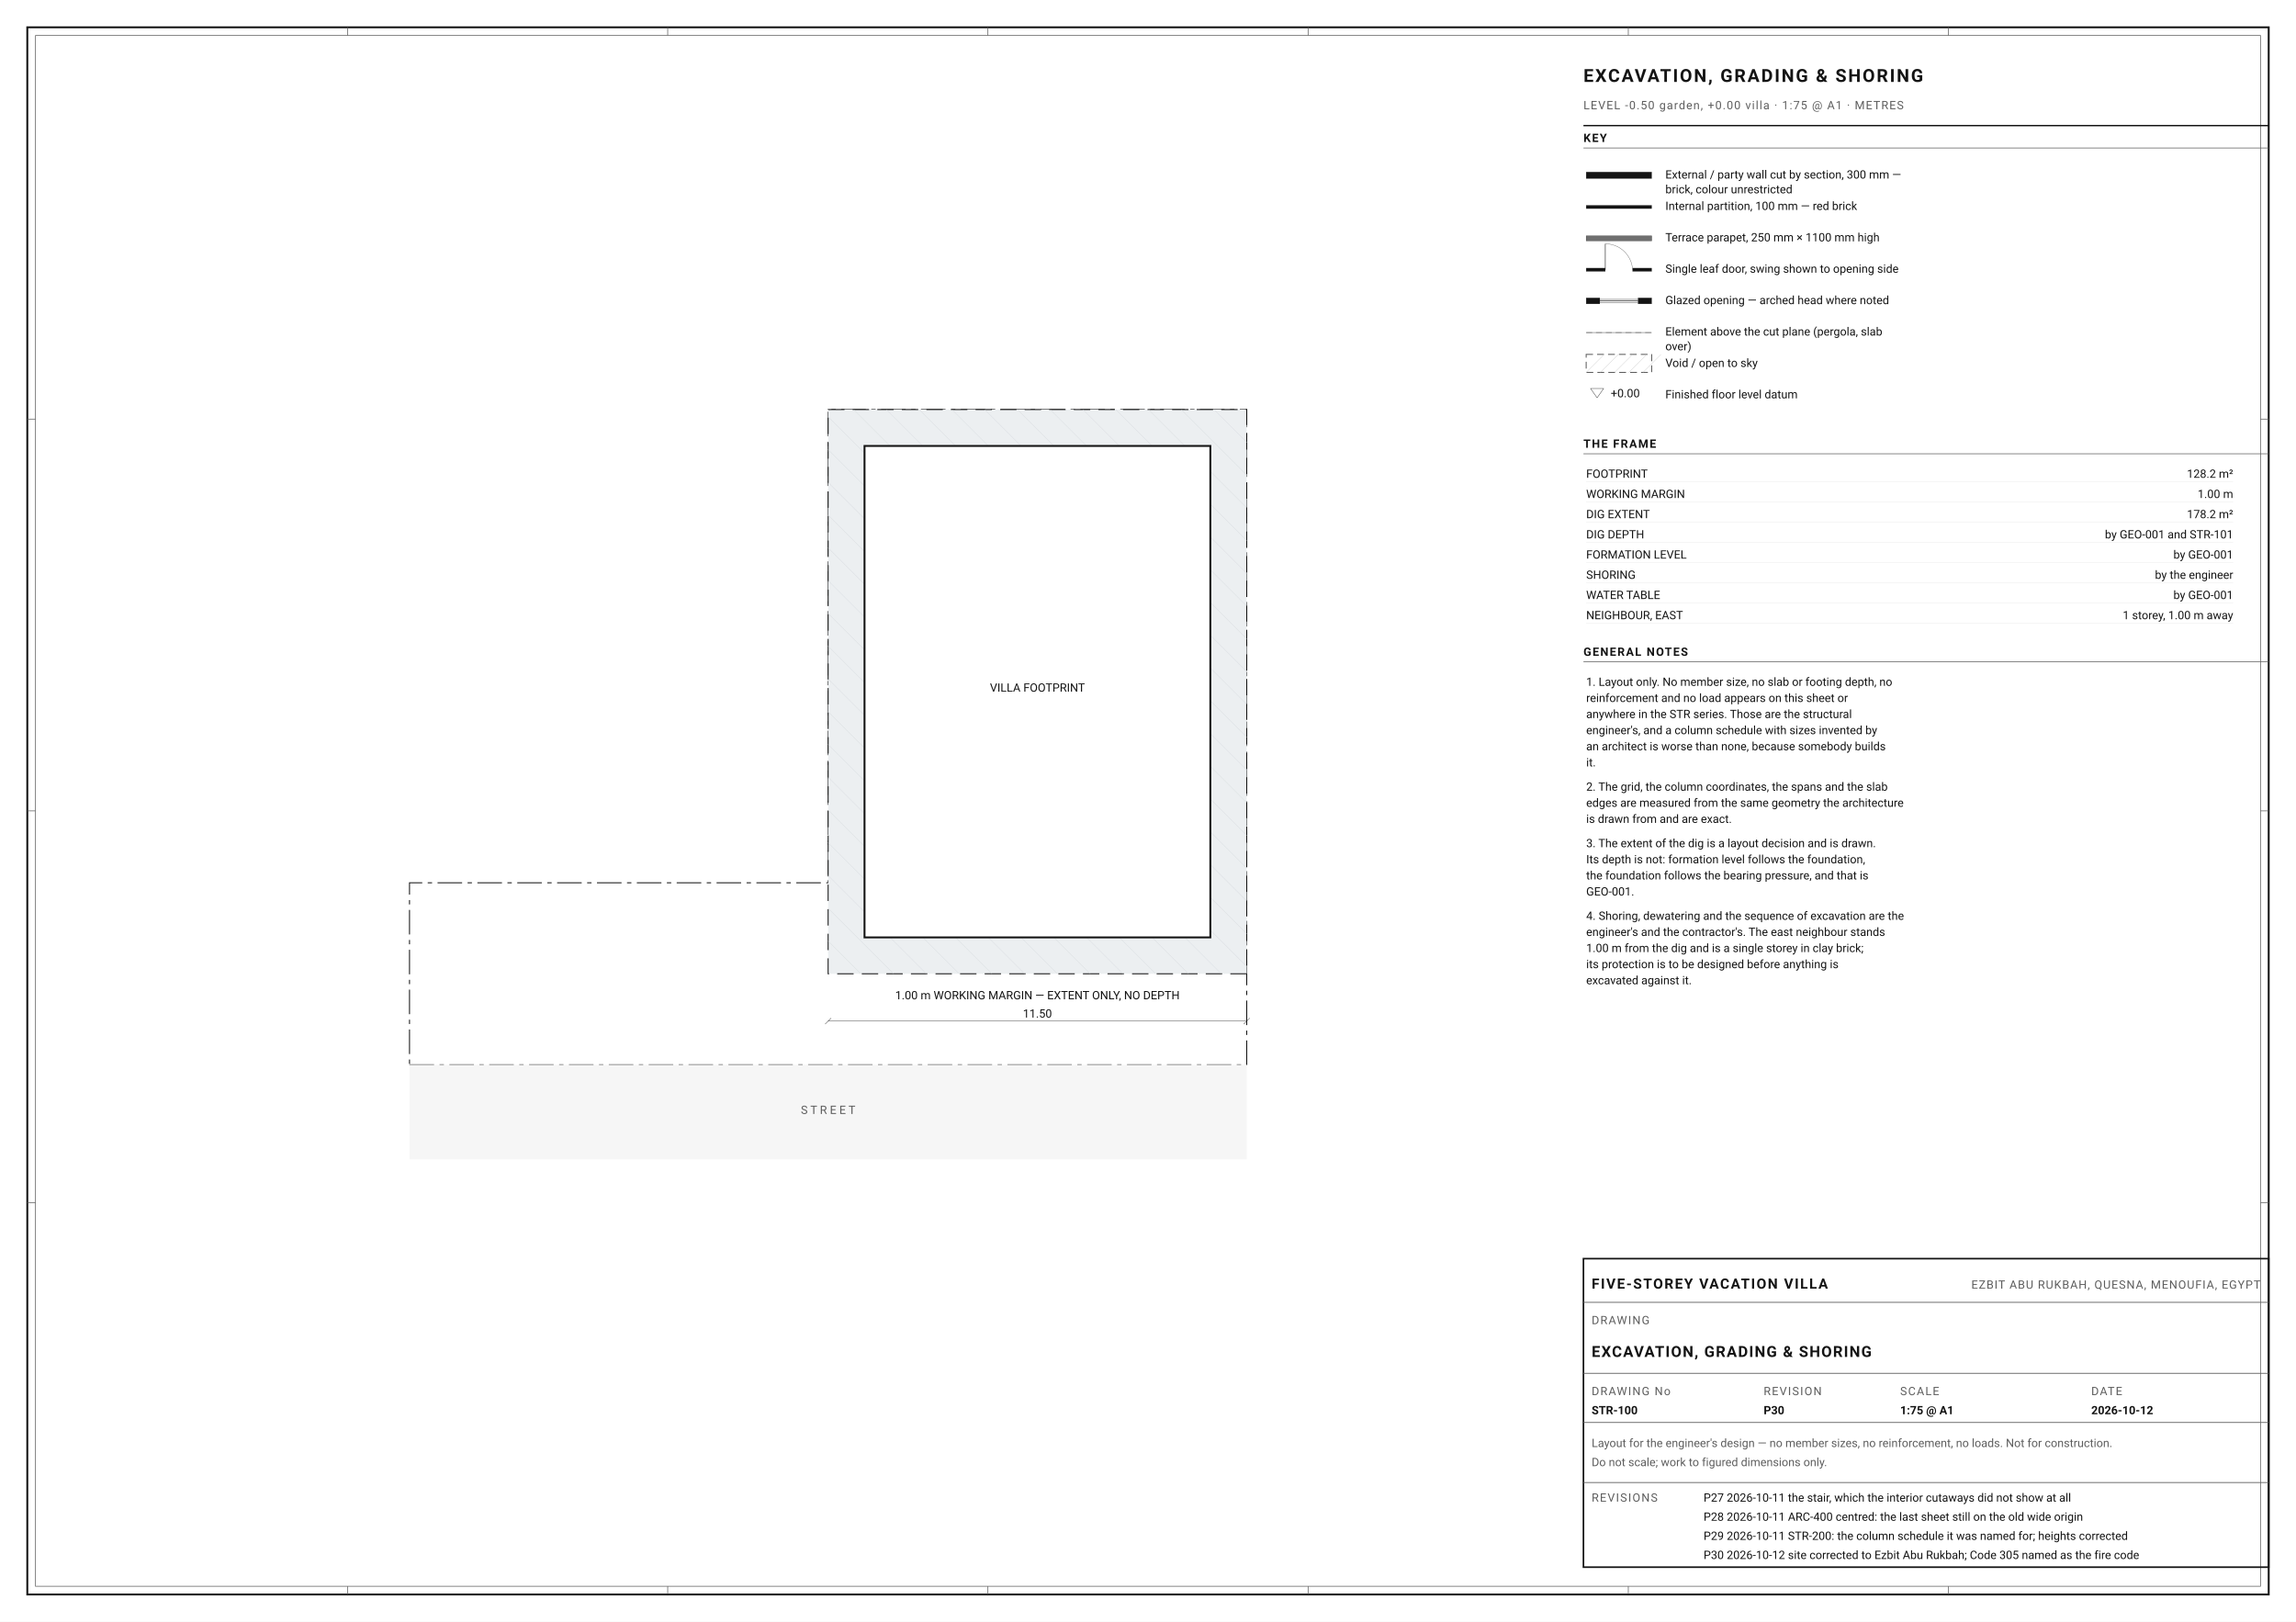
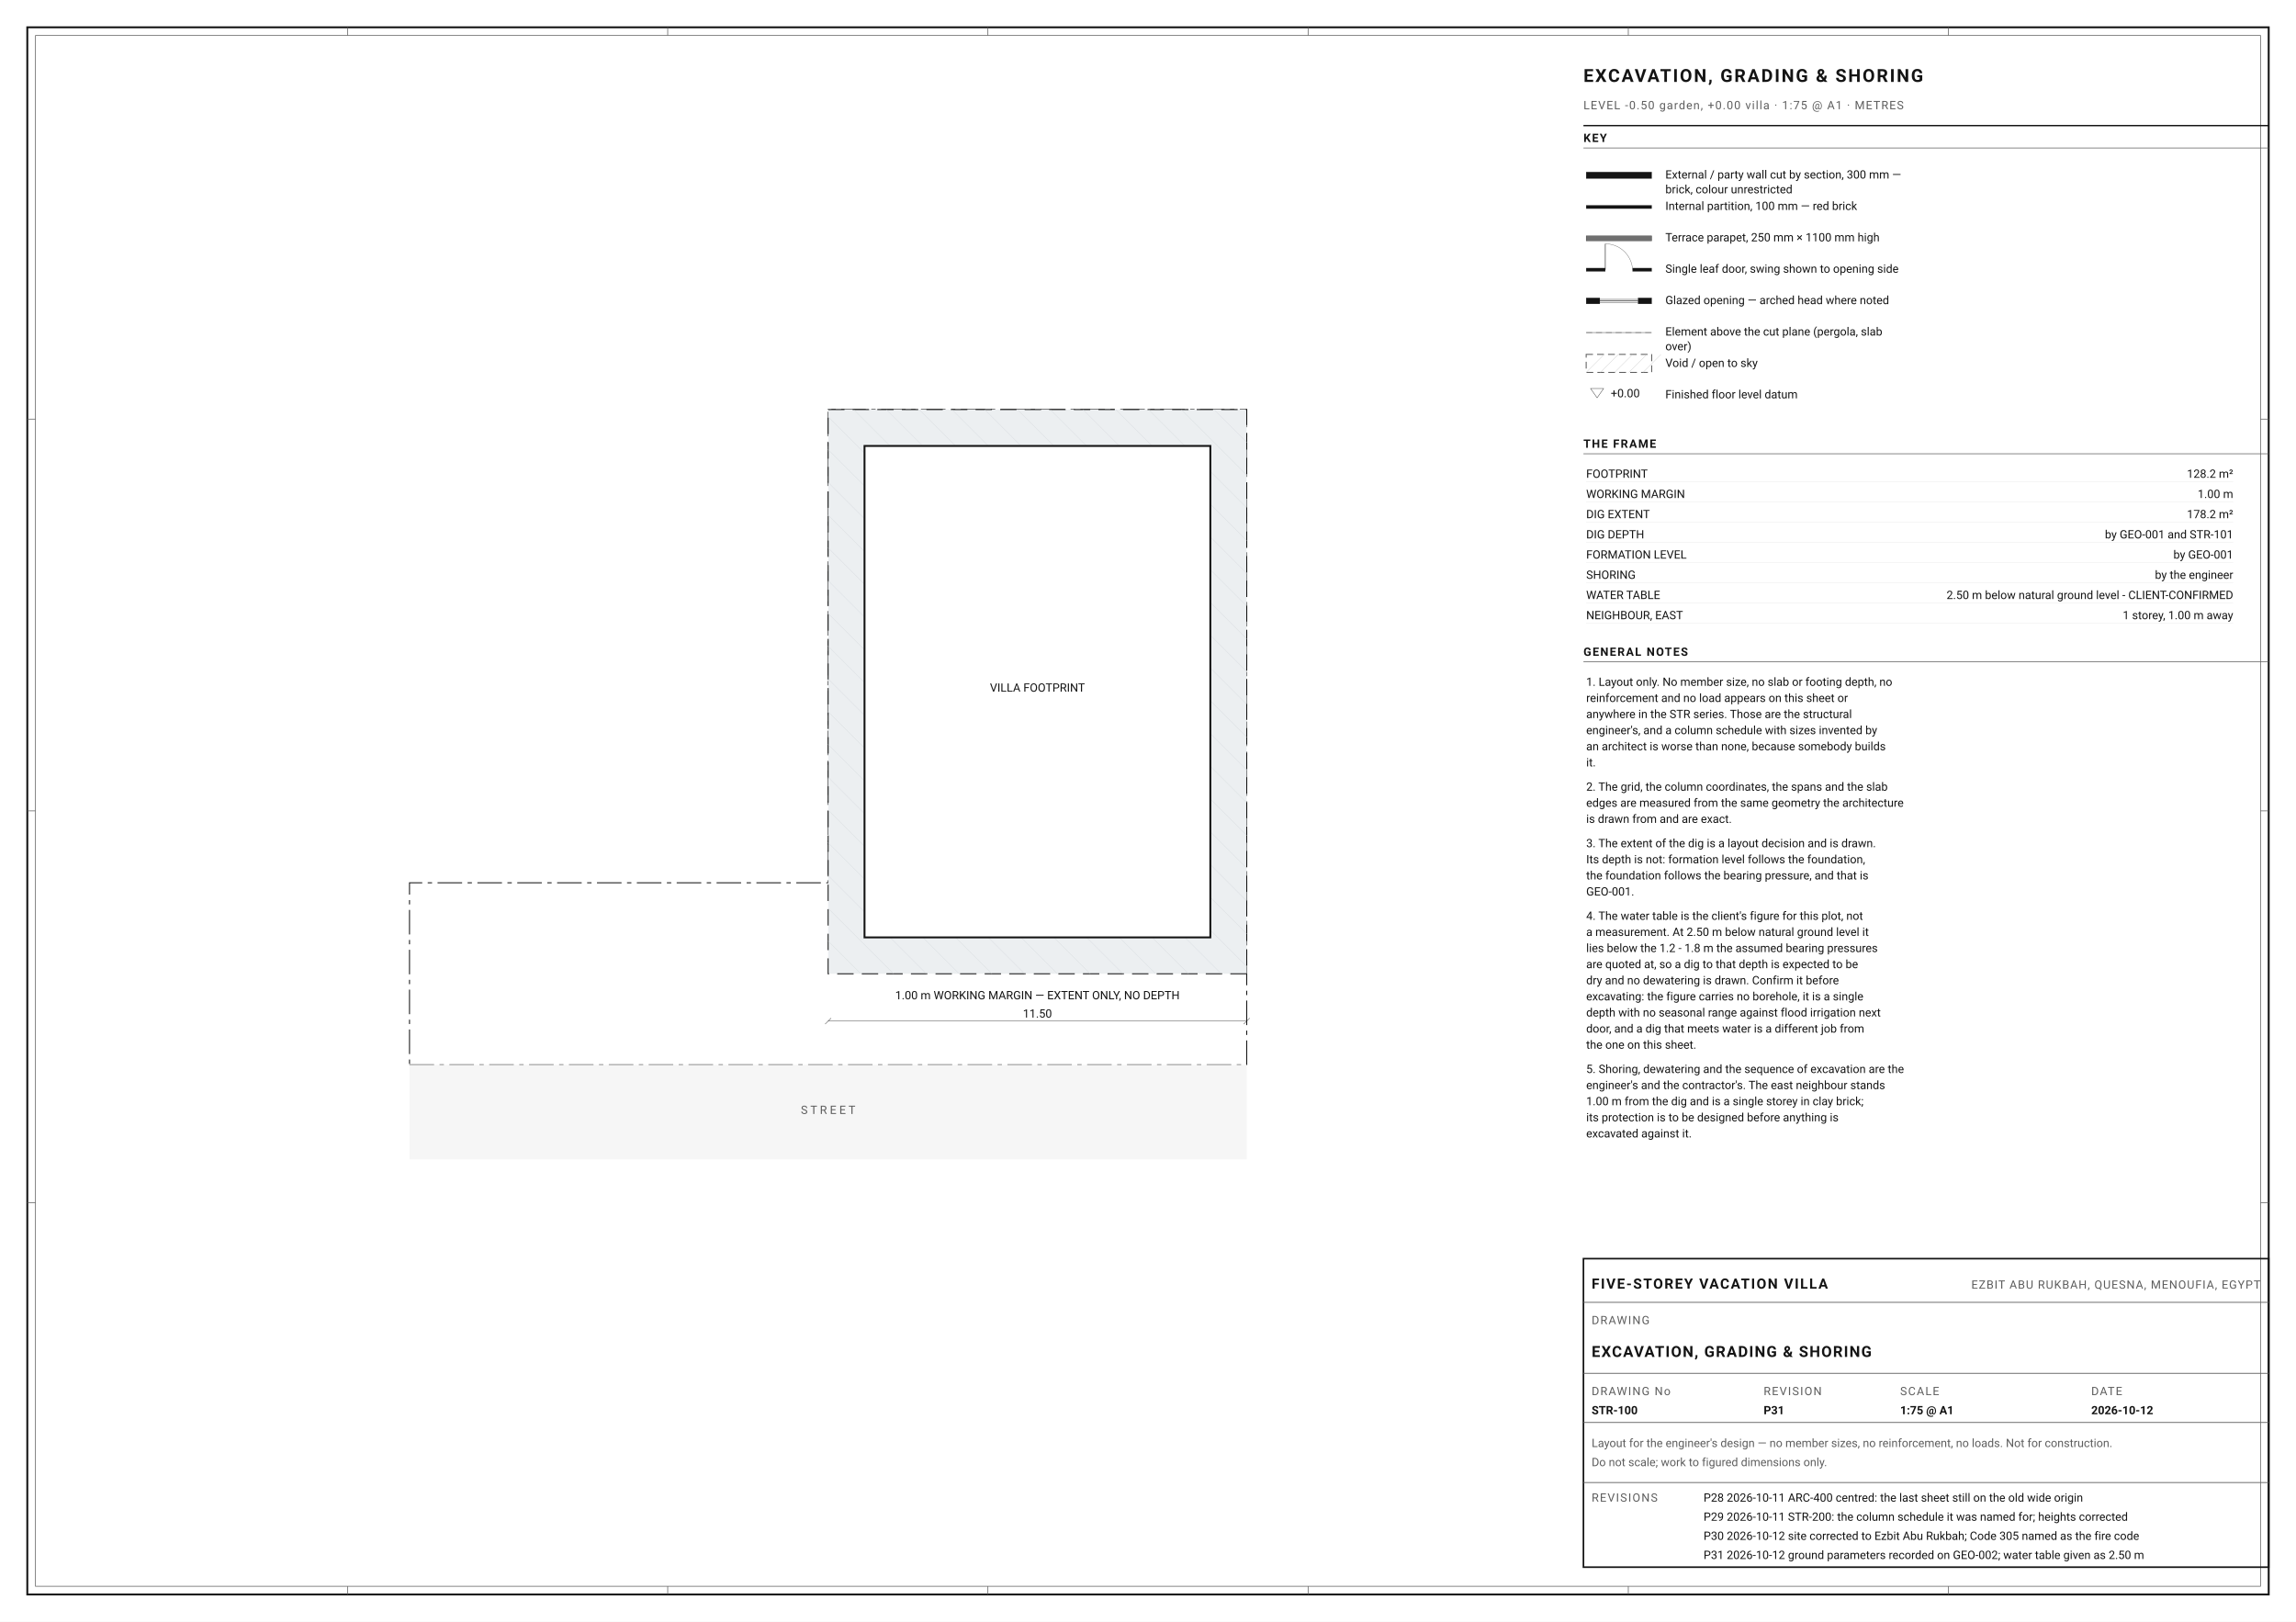
<svg xmlns="http://www.w3.org/2000/svg" width="841.0mm" height="594.0mm" viewBox="0 0 841.0 594.0">
  <rect width="841.0" height="594.0" fill="#ffffff" />
  <rect x="10.000" y="10.000" width="821.000" height="574.000" fill="none" stroke="#141414" stroke-width="0.7" />
  <rect x="13.000" y="13.000" width="815.000" height="568.000" fill="none" stroke="#5d5d5d" stroke-width="0.25" />
  <line x1="127.286" y1="10.000" x2="127.286" y2="13.000" stroke="#5d5d5d" stroke-width="0.25" stroke-linecap="butt" />
  <line x1="127.286" y1="581.000" x2="127.286" y2="584.000" stroke="#5d5d5d" stroke-width="0.25" stroke-linecap="butt" />
  <line x1="244.571" y1="10.000" x2="244.571" y2="13.000" stroke="#5d5d5d" stroke-width="0.25" stroke-linecap="butt" />
  <line x1="244.571" y1="581.000" x2="244.571" y2="584.000" stroke="#5d5d5d" stroke-width="0.25" stroke-linecap="butt" />
  <line x1="361.857" y1="10.000" x2="361.857" y2="13.000" stroke="#5d5d5d" stroke-width="0.25" stroke-linecap="butt" />
  <line x1="361.857" y1="581.000" x2="361.857" y2="584.000" stroke="#5d5d5d" stroke-width="0.25" stroke-linecap="butt" />
  <line x1="479.143" y1="10.000" x2="479.143" y2="13.000" stroke="#5d5d5d" stroke-width="0.25" stroke-linecap="butt" />
  <line x1="479.143" y1="581.000" x2="479.143" y2="584.000" stroke="#5d5d5d" stroke-width="0.25" stroke-linecap="butt" />
  <line x1="596.429" y1="10.000" x2="596.429" y2="13.000" stroke="#5d5d5d" stroke-width="0.25" stroke-linecap="butt" />
  <line x1="596.429" y1="581.000" x2="596.429" y2="584.000" stroke="#5d5d5d" stroke-width="0.25" stroke-linecap="butt" />
  <line x1="713.714" y1="10.000" x2="713.714" y2="13.000" stroke="#5d5d5d" stroke-width="0.25" stroke-linecap="butt" />
  <line x1="713.714" y1="581.000" x2="713.714" y2="584.000" stroke="#5d5d5d" stroke-width="0.25" stroke-linecap="butt" />
  <line x1="10.000" y1="153.500" x2="13.000" y2="153.500" stroke="#5d5d5d" stroke-width="0.25" stroke-linecap="butt" />
  <line x1="828.000" y1="153.500" x2="831.000" y2="153.500" stroke="#5d5d5d" stroke-width="0.25" stroke-linecap="butt" />
  <line x1="10.000" y1="297.000" x2="13.000" y2="297.000" stroke="#5d5d5d" stroke-width="0.25" stroke-linecap="butt" />
  <line x1="828.000" y1="297.000" x2="831.000" y2="297.000" stroke="#5d5d5d" stroke-width="0.25" stroke-linecap="butt" />
  <line x1="10.000" y1="440.500" x2="13.000" y2="440.500" stroke="#5d5d5d" stroke-width="0.25" stroke-linecap="butt" />
  <line x1="828.000" y1="440.500" x2="831.000" y2="440.500" stroke="#5d5d5d" stroke-width="0.25" stroke-linecap="butt" />
  <polygon points="150.000,390.000 456.667,390.000 456.667,150.000 303.333,150.000 303.333,323.333 150.000,323.333" fill="none" stroke="#141414" stroke-width="0.35" stroke-dasharray="9 2 1.6 2" />
  <rect x="150.000" y="390.000" width="306.667" height="34.667" fill="#f6f6f6" stroke="none" stroke-width="0" />
  <text x="303.333" y="408.000" font-family="ui-sans-serif,-apple-system,'Segoe UI',Roboto,'Helvetica Neue',Arial,sans-serif" font-size="4.233" fill="#5d5d5d" text-anchor="middle" font-weight="400" letter-spacing="0.0" style="">S T R E E T</text>
  <rect x="303.333" y="150.000" width="153.333" height="206.667" fill="#eceff1" stroke="#141414" stroke-width="0.35" stroke-dasharray="6 3" />
  <line x1="303.333" y1="356.667" x2="303.333" y2="356.667" stroke="#d6dade" stroke-width="0.13" stroke-linecap="butt" />
  <line x1="315.333" y1="356.667" x2="303.333" y2="344.667" stroke="#d6dade" stroke-width="0.13" stroke-linecap="butt" />
  <line x1="327.333" y1="356.667" x2="303.333" y2="332.667" stroke="#d6dade" stroke-width="0.13" stroke-linecap="butt" />
  <line x1="339.333" y1="356.667" x2="303.333" y2="320.667" stroke="#d6dade" stroke-width="0.13" stroke-linecap="butt" />
  <line x1="351.333" y1="356.667" x2="303.333" y2="308.667" stroke="#d6dade" stroke-width="0.13" stroke-linecap="butt" />
  <line x1="363.333" y1="356.667" x2="303.333" y2="296.667" stroke="#d6dade" stroke-width="0.13" stroke-linecap="butt" />
  <line x1="375.333" y1="356.667" x2="303.333" y2="284.667" stroke="#d6dade" stroke-width="0.13" stroke-linecap="butt" />
  <line x1="387.333" y1="356.667" x2="303.333" y2="272.667" stroke="#d6dade" stroke-width="0.13" stroke-linecap="butt" />
  <line x1="399.333" y1="356.667" x2="303.333" y2="260.667" stroke="#d6dade" stroke-width="0.13" stroke-linecap="butt" />
  <line x1="411.333" y1="356.667" x2="303.333" y2="248.667" stroke="#d6dade" stroke-width="0.13" stroke-linecap="butt" />
  <line x1="423.333" y1="356.667" x2="303.333" y2="236.667" stroke="#d6dade" stroke-width="0.13" stroke-linecap="butt" />
  <line x1="435.333" y1="356.667" x2="303.333" y2="224.667" stroke="#d6dade" stroke-width="0.13" stroke-linecap="butt" />
  <line x1="447.333" y1="356.667" x2="303.333" y2="212.667" stroke="#d6dade" stroke-width="0.13" stroke-linecap="butt" />
  <line x1="456.667" y1="354.000" x2="303.333" y2="200.667" stroke="#d6dade" stroke-width="0.13" stroke-linecap="butt" />
  <line x1="456.667" y1="342.000" x2="303.333" y2="188.667" stroke="#d6dade" stroke-width="0.13" stroke-linecap="butt" />
  <line x1="456.667" y1="330.000" x2="303.333" y2="176.667" stroke="#d6dade" stroke-width="0.13" stroke-linecap="butt" />
  <line x1="456.667" y1="318.000" x2="303.333" y2="164.667" stroke="#d6dade" stroke-width="0.13" stroke-linecap="butt" />
  <line x1="456.667" y1="306.000" x2="303.333" y2="152.667" stroke="#d6dade" stroke-width="0.13" stroke-linecap="butt" />
  <line x1="456.667" y1="294.000" x2="312.667" y2="150.000" stroke="#d6dade" stroke-width="0.13" stroke-linecap="butt" />
  <line x1="456.667" y1="282.000" x2="324.667" y2="150.000" stroke="#d6dade" stroke-width="0.13" stroke-linecap="butt" />
  <line x1="456.667" y1="270.000" x2="336.667" y2="150.000" stroke="#d6dade" stroke-width="0.13" stroke-linecap="butt" />
  <line x1="456.667" y1="258.000" x2="348.667" y2="150.000" stroke="#d6dade" stroke-width="0.13" stroke-linecap="butt" />
  <line x1="456.667" y1="246.000" x2="360.667" y2="150.000" stroke="#d6dade" stroke-width="0.13" stroke-linecap="butt" />
  <line x1="456.667" y1="234.000" x2="372.667" y2="150.000" stroke="#d6dade" stroke-width="0.13" stroke-linecap="butt" />
  <line x1="456.667" y1="222.000" x2="384.667" y2="150.000" stroke="#d6dade" stroke-width="0.13" stroke-linecap="butt" />
  <line x1="456.667" y1="210.000" x2="396.667" y2="150.000" stroke="#d6dade" stroke-width="0.13" stroke-linecap="butt" />
  <line x1="456.667" y1="198.000" x2="408.667" y2="150.000" stroke="#d6dade" stroke-width="0.13" stroke-linecap="butt" />
  <line x1="456.667" y1="186.000" x2="420.667" y2="150.000" stroke="#d6dade" stroke-width="0.13" stroke-linecap="butt" />
  <line x1="456.667" y1="174.000" x2="432.667" y2="150.000" stroke="#d6dade" stroke-width="0.13" stroke-linecap="butt" />
  <line x1="456.667" y1="162.000" x2="444.667" y2="150.000" stroke="#d6dade" stroke-width="0.13" stroke-linecap="butt" />
  <line x1="456.667" y1="150.000" x2="456.667" y2="150.000" stroke="#d6dade" stroke-width="0.13" stroke-linecap="butt" />
  <rect x="316.667" y="163.333" width="126.667" height="180.000" fill="#ffffff" stroke="#141414" stroke-width="0.7" />
  <text x="380.000" y="253.333" font-family="ui-sans-serif,-apple-system,'Segoe UI',Roboto,'Helvetica Neue',Arial,sans-serif" font-size="4.233" fill="#141414" text-anchor="middle" font-weight="400" letter-spacing="0.0" style="">VILLA FOOTPRINT</text>
  <text x="380.000" y="366.000" font-family="ui-sans-serif,-apple-system,'Segoe UI',Roboto,'Helvetica Neue',Arial,sans-serif" font-size="4.233" fill="#141414" text-anchor="middle" font-weight="400" letter-spacing="0.0" style="">1.00 m WORKING MARGIN — EXTENT ONLY, NO DEPTH</text>
  <line x1="303.333" y1="374.000" x2="456.667" y2="374.000" stroke="#141414" stroke-width="0.13" stroke-linecap="butt" />
  <line x1="302.233" y1="375.100" x2="304.433" y2="372.900" stroke="#141414" stroke-width="0.13" stroke-linecap="butt" />
  <line x1="455.567" y1="375.100" x2="457.767" y2="372.900" stroke="#141414" stroke-width="0.13" stroke-linecap="butt" />
  <text x="380.000" y="372.700" font-family="ui-sans-serif,-apple-system,'Segoe UI',Roboto,'Helvetica Neue',Arial,sans-serif" font-size="4.233" fill="#141414" text-anchor="middle" font-weight="400" letter-spacing="0.0" style="">11.50</text>
  <text x="580.000" y="30.000" font-family="ui-sans-serif,-apple-system,'Segoe UI',Roboto,'Helvetica Neue',Arial,sans-serif" font-size="6.6" fill="#141414" text-anchor="start" font-weight="700" letter-spacing="0.6" style="">EXCAVATION, GRADING &amp; SHORING</text>
  <text x="580.000" y="40.000" font-family="ui-sans-serif,-apple-system,'Segoe UI',Roboto,'Helvetica Neue',Arial,sans-serif" font-size="4.233" fill="#5d5d5d" text-anchor="start" font-weight="400" letter-spacing="0.35" style="">LEVEL -0.50 garden, +0.00 villa   ·   1:75 @ A1   ·   METRES</text>
  <line x1="580.000" y1="46.000" x2="831.000" y2="46.000" stroke="#141414" stroke-width="0.5" stroke-linecap="butt" />
  <text x="580.000" y="52.000" font-family="ui-sans-serif,-apple-system,'Segoe UI',Roboto,'Helvetica Neue',Arial,sans-serif" font-size="4.233" fill="#141414" text-anchor="start" font-weight="700" letter-spacing="0.45" style="">KEY</text>
  <line x1="580.000" y1="54.200" x2="831.000" y2="54.200" stroke="#5d5d5d" stroke-width="0.25" stroke-linecap="butt" />
  <rect x="581.000" y="63.000" width="24.000" height="2.400" fill="#141414" stroke="#141414" stroke-width="0.05" />
  <text x="610.000" y="65.400" font-family="ui-sans-serif,-apple-system,'Segoe UI',Roboto,'Helvetica Neue',Arial,sans-serif" font-size="4.233" fill="#141414" text-anchor="start" font-weight="400" letter-spacing="0.0" style="">External / party wall cut by section, 300 mm —</text>
  <text x="610.000" y="70.800" font-family="ui-sans-serif,-apple-system,'Segoe UI',Roboto,'Helvetica Neue',Arial,sans-serif" font-size="4.233" fill="#141414" text-anchor="start" font-weight="400" letter-spacing="0.0" style="">brick, colour unrestricted</text>
  <rect x="581.000" y="75.200" width="24.000" height="1.200" fill="#141414" stroke="#141414" stroke-width="0.05" />
  <text x="610.000" y="76.900" font-family="ui-sans-serif,-apple-system,'Segoe UI',Roboto,'Helvetica Neue',Arial,sans-serif" font-size="4.233" fill="#141414" text-anchor="start" font-weight="400" letter-spacing="0.0" style="">Internal partition, 100 mm — red brick</text>
  <rect x="581.000" y="86.400" width="24.000" height="1.800" fill="#6f6f6f" stroke="#141414" stroke-width="0.1" />
  <text x="610.000" y="88.400" font-family="ui-sans-serif,-apple-system,'Segoe UI',Roboto,'Helvetica Neue',Arial,sans-serif" font-size="4.233" fill="#141414" text-anchor="start" font-weight="400" letter-spacing="0.0" style="">Terrace parapet, 250 mm × 1100 mm high</text>
  <rect x="581.000" y="98.200" width="7.000" height="1.200" fill="#141414" stroke="#141414" stroke-width="0.05" />
  <rect x="598.000" y="98.200" width="7.000" height="1.200" fill="#141414" stroke="#141414" stroke-width="0.05" />
  <line x1="588.000" y1="98.800" x2="588.000" y2="89.300" stroke="#141414" stroke-width="0.2" stroke-linecap="butt" />
  <path d="M 588.0 89.3 A 10 10 0 0 1 598.0 98.8" fill="none" stroke="#5d5d5d" stroke-width="0.13" />
  <text x="610.000" y="99.900" font-family="ui-sans-serif,-apple-system,'Segoe UI',Roboto,'Helvetica Neue',Arial,sans-serif" font-size="4.233" fill="#141414" text-anchor="start" font-weight="400" letter-spacing="0.0" style="">Single leaf door, swing shown to opening side</text>
  <rect x="581.000" y="109.100" width="5.000" height="2.200" fill="#141414" stroke="#141414" stroke-width="0.05" />
  <rect x="600.000" y="109.100" width="5.000" height="2.200" fill="#141414" stroke="#141414" stroke-width="0.05" />
  <line x1="586.000" y1="109.650" x2="600.000" y2="109.650" stroke="#5d5d5d" stroke-width="0.2" stroke-linecap="butt" />
  <line x1="586.000" y1="110.200" x2="600.000" y2="110.200" stroke="#141414" stroke-width="0.2" stroke-linecap="butt" />
  <line x1="586.000" y1="110.750" x2="600.000" y2="110.750" stroke="#5d5d5d" stroke-width="0.2" stroke-linecap="butt" />
  <text x="610.000" y="111.400" font-family="ui-sans-serif,-apple-system,'Segoe UI',Roboto,'Helvetica Neue',Arial,sans-serif" font-size="4.233" fill="#141414" text-anchor="start" font-weight="400" letter-spacing="0.0" style="">Glazed opening — arched head where noted</text>
  <line x1="581.000" y1="121.800" x2="605.000" y2="121.800" stroke="#5d5d5d" stroke-width="0.18" stroke-linecap="butt" />
  <line x1="581.0" y1="121.8" x2="605.0" y2="121.8" stroke="#5d5d5d" stroke-width="0.18" stroke-dasharray="2.2 1.4" />
  <text x="610.000" y="122.900" font-family="ui-sans-serif,-apple-system,'Segoe UI',Roboto,'Helvetica Neue',Arial,sans-serif" font-size="4.233" fill="#141414" text-anchor="start" font-weight="400" letter-spacing="0.0" style="">Element above the cut plane (pergola, slab</text>
  <text x="610.000" y="128.300" font-family="ui-sans-serif,-apple-system,'Segoe UI',Roboto,'Helvetica Neue',Arial,sans-serif" font-size="4.233" fill="#141414" text-anchor="start" font-weight="400" letter-spacing="0.0" style="">over)</text>
  <rect x="581.000" y="129.800" width="24.000" height="6.600" fill="none" stroke="#5d5d5d" stroke-width="0.35" stroke-dasharray="2.5 1.5" />
  <line x1="581.000" y1="136.400" x2="587.600" y2="129.800" stroke="#c9c9c9" stroke-width="0.13" stroke-linecap="butt" />
  <line x1="586.200" y1="136.400" x2="592.800" y2="129.800" stroke="#c9c9c9" stroke-width="0.13" stroke-linecap="butt" />
  <line x1="591.400" y1="136.400" x2="598.000" y2="129.800" stroke="#c9c9c9" stroke-width="0.13" stroke-linecap="butt" />
  <line x1="596.600" y1="136.400" x2="603.200" y2="129.800" stroke="#c9c9c9" stroke-width="0.13" stroke-linecap="butt" />
  <line x1="601.800" y1="136.400" x2="608.400" y2="129.800" stroke="#c9c9c9" stroke-width="0.13" stroke-linecap="butt" />
  <text x="610.000" y="134.400" font-family="ui-sans-serif,-apple-system,'Segoe UI',Roboto,'Helvetica Neue',Arial,sans-serif" font-size="4.233" fill="#141414" text-anchor="start" font-weight="400" letter-spacing="0.0" style="">Void / open to sky</text>
  <polygon points="585.0,145.7 582.6,142.3 587.4,142.3" fill="none" stroke="#141414" stroke-width="0.13" />
  <text x="590.000" y="145.500" font-family="ui-sans-serif,-apple-system,'Segoe UI',Roboto,'Helvetica Neue',Arial,sans-serif" font-size="4.233" fill="#141414" text-anchor="start" font-weight="400" letter-spacing="0.0" style="">+0.00</text>
  <text x="610.000" y="145.900" font-family="ui-sans-serif,-apple-system,'Segoe UI',Roboto,'Helvetica Neue',Arial,sans-serif" font-size="4.233" fill="#141414" text-anchor="start" font-weight="400" letter-spacing="0.0" style="">Finished floor level datum</text>
  <text x="580.000" y="164.000" font-family="ui-sans-serif,-apple-system,'Segoe UI',Roboto,'Helvetica Neue',Arial,sans-serif" font-size="4.233" fill="#141414" text-anchor="start" font-weight="700" letter-spacing="0.45" style="">THE FRAME</text>
  <line x1="580.000" y1="166.200" x2="831.000" y2="166.200" stroke="#5d5d5d" stroke-width="0.25" stroke-linecap="butt" />
  <text x="581.000" y="175.000" font-family="ui-sans-serif,-apple-system,'Segoe UI',Roboto,'Helvetica Neue',Arial,sans-serif" font-size="4.233" fill="#141414" text-anchor="start" font-weight="400" letter-spacing="0.0" style="">FOOTPRINT</text>
  <text x="818.000" y="175.000" font-family="ui-sans-serif,-apple-system,'Segoe UI',Roboto,'Helvetica Neue',Arial,sans-serif" font-size="4.233" fill="#141414" text-anchor="end" font-weight="400" letter-spacing="0.0" style="">128.2 m²</text>
  <line x1="581.000" y1="176.400" x2="818.000" y2="176.400" stroke="#e2e2e2" stroke-width="0.12" stroke-linecap="butt" />
  <text x="581.000" y="182.400" font-family="ui-sans-serif,-apple-system,'Segoe UI',Roboto,'Helvetica Neue',Arial,sans-serif" font-size="4.233" fill="#141414" text-anchor="start" font-weight="400" letter-spacing="0.0" style="">WORKING MARGIN</text>
  <text x="818.000" y="182.400" font-family="ui-sans-serif,-apple-system,'Segoe UI',Roboto,'Helvetica Neue',Arial,sans-serif" font-size="4.233" fill="#141414" text-anchor="end" font-weight="400" letter-spacing="0.0" style="">1.00 m</text>
  <line x1="581.000" y1="183.800" x2="818.000" y2="183.800" stroke="#e2e2e2" stroke-width="0.12" stroke-linecap="butt" />
  <text x="581.000" y="189.800" font-family="ui-sans-serif,-apple-system,'Segoe UI',Roboto,'Helvetica Neue',Arial,sans-serif" font-size="4.233" fill="#141414" text-anchor="start" font-weight="400" letter-spacing="0.0" style="">DIG EXTENT</text>
  <text x="818.000" y="189.800" font-family="ui-sans-serif,-apple-system,'Segoe UI',Roboto,'Helvetica Neue',Arial,sans-serif" font-size="4.233" fill="#141414" text-anchor="end" font-weight="400" letter-spacing="0.0" style="">178.2 m²</text>
  <line x1="581.000" y1="191.200" x2="818.000" y2="191.200" stroke="#e2e2e2" stroke-width="0.12" stroke-linecap="butt" />
  <text x="581.000" y="197.200" font-family="ui-sans-serif,-apple-system,'Segoe UI',Roboto,'Helvetica Neue',Arial,sans-serif" font-size="4.233" fill="#141414" text-anchor="start" font-weight="400" letter-spacing="0.0" style="">DIG DEPTH</text>
  <text x="818.000" y="197.200" font-family="ui-sans-serif,-apple-system,'Segoe UI',Roboto,'Helvetica Neue',Arial,sans-serif" font-size="4.233" fill="#141414" text-anchor="end" font-weight="400" letter-spacing="0.0" style="">by GEO-001 and STR-101</text>
  <line x1="581.000" y1="198.600" x2="818.000" y2="198.600" stroke="#e2e2e2" stroke-width="0.12" stroke-linecap="butt" />
  <text x="581.000" y="204.600" font-family="ui-sans-serif,-apple-system,'Segoe UI',Roboto,'Helvetica Neue',Arial,sans-serif" font-size="4.233" fill="#141414" text-anchor="start" font-weight="400" letter-spacing="0.0" style="">FORMATION LEVEL</text>
  <text x="818.000" y="204.600" font-family="ui-sans-serif,-apple-system,'Segoe UI',Roboto,'Helvetica Neue',Arial,sans-serif" font-size="4.233" fill="#141414" text-anchor="end" font-weight="400" letter-spacing="0.0" style="">by GEO-001</text>
  <line x1="581.000" y1="206.000" x2="818.000" y2="206.000" stroke="#e2e2e2" stroke-width="0.12" stroke-linecap="butt" />
  <text x="581.000" y="212.000" font-family="ui-sans-serif,-apple-system,'Segoe UI',Roboto,'Helvetica Neue',Arial,sans-serif" font-size="4.233" fill="#141414" text-anchor="start" font-weight="400" letter-spacing="0.0" style="">SHORING</text>
  <text x="818.000" y="212.000" font-family="ui-sans-serif,-apple-system,'Segoe UI',Roboto,'Helvetica Neue',Arial,sans-serif" font-size="4.233" fill="#141414" text-anchor="end" font-weight="400" letter-spacing="0.0" style="">by the engineer</text>
  <line x1="581.000" y1="213.400" x2="818.000" y2="213.400" stroke="#e2e2e2" stroke-width="0.12" stroke-linecap="butt" />
  <text x="581.000" y="219.400" font-family="ui-sans-serif,-apple-system,'Segoe UI',Roboto,'Helvetica Neue',Arial,sans-serif" font-size="4.233" fill="#141414" text-anchor="start" font-weight="400" letter-spacing="0.0" style="">WATER TABLE</text>
-   <text x="818.000" y="219.400" font-family="ui-sans-serif,-apple-system,'Segoe UI',Roboto,'Helvetica Neue',Arial,sans-serif" font-size="4.233" fill="#141414" text-anchor="end" font-weight="400" letter-spacing="0.0" style="">by GEO-001</text>
+   <text x="818.000" y="219.400" font-family="ui-sans-serif,-apple-system,'Segoe UI',Roboto,'Helvetica Neue',Arial,sans-serif" font-size="4.233" fill="#141414" text-anchor="end" font-weight="400" letter-spacing="0.0" style="">2.50 m below natural ground level - CLIENT-CONFIRMED</text>
  <line x1="581.000" y1="220.800" x2="818.000" y2="220.800" stroke="#e2e2e2" stroke-width="0.12" stroke-linecap="butt" />
  <text x="581.000" y="226.800" font-family="ui-sans-serif,-apple-system,'Segoe UI',Roboto,'Helvetica Neue',Arial,sans-serif" font-size="4.233" fill="#141414" text-anchor="start" font-weight="400" letter-spacing="0.0" style="">NEIGHBOUR, EAST</text>
  <text x="818.000" y="226.800" font-family="ui-sans-serif,-apple-system,'Segoe UI',Roboto,'Helvetica Neue',Arial,sans-serif" font-size="4.233" fill="#141414" text-anchor="end" font-weight="400" letter-spacing="0.0" style="">1 storey, 1.00 m away</text>
  <line x1="581.000" y1="228.200" x2="818.000" y2="228.200" stroke="#e2e2e2" stroke-width="0.12" stroke-linecap="butt" />
  <text x="580.000" y="240.200" font-family="ui-sans-serif,-apple-system,'Segoe UI',Roboto,'Helvetica Neue',Arial,sans-serif" font-size="4.233" fill="#141414" text-anchor="start" font-weight="700" letter-spacing="0.45" style="">GENERAL NOTES</text>
  <line x1="580.000" y1="242.400" x2="831.000" y2="242.400" stroke="#5d5d5d" stroke-width="0.25" stroke-linecap="butt" />
  <text x="581.000" y="251.200" font-family="ui-sans-serif,-apple-system,'Segoe UI',Roboto,'Helvetica Neue',Arial,sans-serif" font-size="4.233" fill="#141414" text-anchor="start" font-weight="400" letter-spacing="0.0" style="">1.  Layout only. No member size, no slab or footing depth, no</text>
  <text x="581.000" y="257.100" font-family="ui-sans-serif,-apple-system,'Segoe UI',Roboto,'Helvetica Neue',Arial,sans-serif" font-size="4.233" fill="#141414" text-anchor="start" font-weight="400" letter-spacing="0.0" style="">     reinforcement and no load appears on this sheet or</text>
  <text x="581.000" y="263.000" font-family="ui-sans-serif,-apple-system,'Segoe UI',Roboto,'Helvetica Neue',Arial,sans-serif" font-size="4.233" fill="#141414" text-anchor="start" font-weight="400" letter-spacing="0.0" style="">     anywhere in the STR series. Those are the structural</text>
  <text x="581.000" y="268.900" font-family="ui-sans-serif,-apple-system,'Segoe UI',Roboto,'Helvetica Neue',Arial,sans-serif" font-size="4.233" fill="#141414" text-anchor="start" font-weight="400" letter-spacing="0.0" style="">     engineer's, and a column schedule with sizes invented by</text>
  <text x="581.000" y="274.800" font-family="ui-sans-serif,-apple-system,'Segoe UI',Roboto,'Helvetica Neue',Arial,sans-serif" font-size="4.233" fill="#141414" text-anchor="start" font-weight="400" letter-spacing="0.0" style="">     an architect is worse than none, because somebody builds</text>
  <text x="581.000" y="280.700" font-family="ui-sans-serif,-apple-system,'Segoe UI',Roboto,'Helvetica Neue',Arial,sans-serif" font-size="4.233" fill="#141414" text-anchor="start" font-weight="400" letter-spacing="0.0" style="">     it.</text>
  <text x="581.000" y="289.600" font-family="ui-sans-serif,-apple-system,'Segoe UI',Roboto,'Helvetica Neue',Arial,sans-serif" font-size="4.233" fill="#141414" text-anchor="start" font-weight="400" letter-spacing="0.0" style="">2.  The grid, the column coordinates, the spans and the slab</text>
  <text x="581.000" y="295.500" font-family="ui-sans-serif,-apple-system,'Segoe UI',Roboto,'Helvetica Neue',Arial,sans-serif" font-size="4.233" fill="#141414" text-anchor="start" font-weight="400" letter-spacing="0.0" style="">     edges are measured from the same geometry the architecture</text>
  <text x="581.000" y="301.400" font-family="ui-sans-serif,-apple-system,'Segoe UI',Roboto,'Helvetica Neue',Arial,sans-serif" font-size="4.233" fill="#141414" text-anchor="start" font-weight="400" letter-spacing="0.0" style="">     is drawn from and are exact.</text>
  <text x="581.000" y="310.300" font-family="ui-sans-serif,-apple-system,'Segoe UI',Roboto,'Helvetica Neue',Arial,sans-serif" font-size="4.233" fill="#141414" text-anchor="start" font-weight="400" letter-spacing="0.0" style="">3.  The extent of the dig is a layout decision and is drawn.</text>
  <text x="581.000" y="316.200" font-family="ui-sans-serif,-apple-system,'Segoe UI',Roboto,'Helvetica Neue',Arial,sans-serif" font-size="4.233" fill="#141414" text-anchor="start" font-weight="400" letter-spacing="0.0" style="">     Its depth is not: formation level follows the foundation,</text>
  <text x="581.000" y="322.100" font-family="ui-sans-serif,-apple-system,'Segoe UI',Roboto,'Helvetica Neue',Arial,sans-serif" font-size="4.233" fill="#141414" text-anchor="start" font-weight="400" letter-spacing="0.0" style="">     the foundation follows the bearing pressure, and that is</text>
  <text x="581.000" y="328.000" font-family="ui-sans-serif,-apple-system,'Segoe UI',Roboto,'Helvetica Neue',Arial,sans-serif" font-size="4.233" fill="#141414" text-anchor="start" font-weight="400" letter-spacing="0.0" style="">     GEO-001.</text>
-   <text x="581.000" y="336.900" font-family="ui-sans-serif,-apple-system,'Segoe UI',Roboto,'Helvetica Neue',Arial,sans-serif" font-size="4.233" fill="#141414" text-anchor="start" font-weight="400" letter-spacing="0.0" style="">4.  Shoring, dewatering and the sequence of excavation are the</text>
-   <text x="581.000" y="342.800" font-family="ui-sans-serif,-apple-system,'Segoe UI',Roboto,'Helvetica Neue',Arial,sans-serif" font-size="4.233" fill="#141414" text-anchor="start" font-weight="400" letter-spacing="0.0" style="">     engineer's and the contractor's. The east neighbour stands</text>
-   <text x="581.000" y="348.700" font-family="ui-sans-serif,-apple-system,'Segoe UI',Roboto,'Helvetica Neue',Arial,sans-serif" font-size="4.233" fill="#141414" text-anchor="start" font-weight="400" letter-spacing="0.0" style="">     1.00 m from the dig and is a single storey in clay brick;</text>
-   <text x="581.000" y="354.600" font-family="ui-sans-serif,-apple-system,'Segoe UI',Roboto,'Helvetica Neue',Arial,sans-serif" font-size="4.233" fill="#141414" text-anchor="start" font-weight="400" letter-spacing="0.0" style="">     its protection is to be designed before anything is</text>
-   <text x="581.000" y="360.500" font-family="ui-sans-serif,-apple-system,'Segoe UI',Roboto,'Helvetica Neue',Arial,sans-serif" font-size="4.233" fill="#141414" text-anchor="start" font-weight="400" letter-spacing="0.0" style="">     excavated against it.</text>
+   <text x="581.000" y="336.900" font-family="ui-sans-serif,-apple-system,'Segoe UI',Roboto,'Helvetica Neue',Arial,sans-serif" font-size="4.233" fill="#141414" text-anchor="start" font-weight="400" letter-spacing="0.0" style="">4.  The water table is the client's figure for this plot, not</text>
+   <text x="581.000" y="342.800" font-family="ui-sans-serif,-apple-system,'Segoe UI',Roboto,'Helvetica Neue',Arial,sans-serif" font-size="4.233" fill="#141414" text-anchor="start" font-weight="400" letter-spacing="0.0" style="">     a measurement. At 2.50 m below natural ground level it</text>
+   <text x="581.000" y="348.700" font-family="ui-sans-serif,-apple-system,'Segoe UI',Roboto,'Helvetica Neue',Arial,sans-serif" font-size="4.233" fill="#141414" text-anchor="start" font-weight="400" letter-spacing="0.0" style="">     lies below the 1.2 - 1.8 m the assumed bearing pressures</text>
+   <text x="581.000" y="354.600" font-family="ui-sans-serif,-apple-system,'Segoe UI',Roboto,'Helvetica Neue',Arial,sans-serif" font-size="4.233" fill="#141414" text-anchor="start" font-weight="400" letter-spacing="0.0" style="">     are quoted at, so a dig to that depth is expected to be</text>
+   <text x="581.000" y="360.500" font-family="ui-sans-serif,-apple-system,'Segoe UI',Roboto,'Helvetica Neue',Arial,sans-serif" font-size="4.233" fill="#141414" text-anchor="start" font-weight="400" letter-spacing="0.0" style="">     dry and no dewatering is drawn. Confirm it before</text>
+   <text x="581.000" y="366.400" font-family="ui-sans-serif,-apple-system,'Segoe UI',Roboto,'Helvetica Neue',Arial,sans-serif" font-size="4.233" fill="#141414" text-anchor="start" font-weight="400" letter-spacing="0.0" style="">     excavating: the figure carries no borehole, it is a single</text>
+   <text x="581.000" y="372.300" font-family="ui-sans-serif,-apple-system,'Segoe UI',Roboto,'Helvetica Neue',Arial,sans-serif" font-size="4.233" fill="#141414" text-anchor="start" font-weight="400" letter-spacing="0.0" style="">     depth with no seasonal range against flood irrigation next</text>
+   <text x="581.000" y="378.200" font-family="ui-sans-serif,-apple-system,'Segoe UI',Roboto,'Helvetica Neue',Arial,sans-serif" font-size="4.233" fill="#141414" text-anchor="start" font-weight="400" letter-spacing="0.0" style="">     door, and a dig that meets water is a different job from</text>
+   <text x="581.000" y="384.100" font-family="ui-sans-serif,-apple-system,'Segoe UI',Roboto,'Helvetica Neue',Arial,sans-serif" font-size="4.233" fill="#141414" text-anchor="start" font-weight="400" letter-spacing="0.0" style="">     the one on this sheet.</text>
+   <text x="581.000" y="393.000" font-family="ui-sans-serif,-apple-system,'Segoe UI',Roboto,'Helvetica Neue',Arial,sans-serif" font-size="4.233" fill="#141414" text-anchor="start" font-weight="400" letter-spacing="0.0" style="">5.  Shoring, dewatering and the sequence of excavation are the</text>
+   <text x="581.000" y="398.900" font-family="ui-sans-serif,-apple-system,'Segoe UI',Roboto,'Helvetica Neue',Arial,sans-serif" font-size="4.233" fill="#141414" text-anchor="start" font-weight="400" letter-spacing="0.0" style="">     engineer's and the contractor's. The east neighbour stands</text>
+   <text x="581.000" y="404.800" font-family="ui-sans-serif,-apple-system,'Segoe UI',Roboto,'Helvetica Neue',Arial,sans-serif" font-size="4.233" fill="#141414" text-anchor="start" font-weight="400" letter-spacing="0.0" style="">     1.00 m from the dig and is a single storey in clay brick;</text>
+   <text x="581.000" y="410.700" font-family="ui-sans-serif,-apple-system,'Segoe UI',Roboto,'Helvetica Neue',Arial,sans-serif" font-size="4.233" fill="#141414" text-anchor="start" font-weight="400" letter-spacing="0.0" style="">     its protection is to be designed before anything is</text>
+   <text x="581.000" y="416.600" font-family="ui-sans-serif,-apple-system,'Segoe UI',Roboto,'Helvetica Neue',Arial,sans-serif" font-size="4.233" fill="#141414" text-anchor="start" font-weight="400" letter-spacing="0.0" style="">     excavated against it.</text>
  <rect x="580.000" y="461.000" width="251.000" height="113.000" fill="none" stroke="#141414" stroke-width="0.6" />
  <line x1="580.000" y1="477.000" x2="831.000" y2="477.000" stroke="#5d5d5d" stroke-width="0.3" stroke-linecap="butt" />
  <line x1="580.000" y1="503.000" x2="831.000" y2="503.000" stroke="#5d5d5d" stroke-width="0.3" stroke-linecap="butt" />
  <line x1="580.000" y1="521.000" x2="831.000" y2="521.000" stroke="#5d5d5d" stroke-width="0.3" stroke-linecap="butt" />
  <text x="583.000" y="472.000" font-family="ui-sans-serif,-apple-system,'Segoe UI',Roboto,'Helvetica Neue',Arial,sans-serif" font-size="5.2" fill="#141414" text-anchor="start" font-weight="700" letter-spacing="0.5" style="">FIVE-STOREY VACATION VILLA</text>
  <text x="828.000" y="472.000" font-family="ui-sans-serif,-apple-system,'Segoe UI',Roboto,'Helvetica Neue',Arial,sans-serif" font-size="4.233" fill="#5d5d5d" text-anchor="end" font-weight="400" letter-spacing="0.3" style="">EZBIT ABU RUKBAH, QUESNA, MENOUFIA, EGYPT</text>
  <text x="583.000" y="485.000" font-family="ui-sans-serif,-apple-system,'Segoe UI',Roboto,'Helvetica Neue',Arial,sans-serif" font-size="4.233" fill="#5d5d5d" text-anchor="start" font-weight="400" letter-spacing="0.4" style="">DRAWING</text>
  <text x="583.000" y="497.000" font-family="ui-sans-serif,-apple-system,'Segoe UI',Roboto,'Helvetica Neue',Arial,sans-serif" font-size="5.6" fill="#141414" text-anchor="start" font-weight="700" letter-spacing="0.4" style="">EXCAVATION, GRADING &amp; SHORING</text>
  <text x="583.000" y="511.000" font-family="ui-sans-serif,-apple-system,'Segoe UI',Roboto,'Helvetica Neue',Arial,sans-serif" font-size="4.233" fill="#5d5d5d" text-anchor="start" font-weight="400" letter-spacing="0.4" style="">DRAWING No</text>
  <text x="583.000" y="518.000" font-family="ui-sans-serif,-apple-system,'Segoe UI',Roboto,'Helvetica Neue',Arial,sans-serif" font-size="4.233" fill="#141414" text-anchor="start" font-weight="700" letter-spacing="0.0" style="">STR-100</text>
  <text x="646.000" y="511.000" font-family="ui-sans-serif,-apple-system,'Segoe UI',Roboto,'Helvetica Neue',Arial,sans-serif" font-size="4.233" fill="#5d5d5d" text-anchor="start" font-weight="400" letter-spacing="0.4" style="">REVISION</text>
-   <text x="646.000" y="518.000" font-family="ui-sans-serif,-apple-system,'Segoe UI',Roboto,'Helvetica Neue',Arial,sans-serif" font-size="4.233" fill="#141414" text-anchor="start" font-weight="700" letter-spacing="0.0" style="">P30</text>
+   <text x="646.000" y="518.000" font-family="ui-sans-serif,-apple-system,'Segoe UI',Roboto,'Helvetica Neue',Arial,sans-serif" font-size="4.233" fill="#141414" text-anchor="start" font-weight="700" letter-spacing="0.0" style="">P31</text>
  <text x="696.000" y="511.000" font-family="ui-sans-serif,-apple-system,'Segoe UI',Roboto,'Helvetica Neue',Arial,sans-serif" font-size="4.233" fill="#5d5d5d" text-anchor="start" font-weight="400" letter-spacing="0.4" style="">SCALE</text>
  <text x="696.000" y="518.000" font-family="ui-sans-serif,-apple-system,'Segoe UI',Roboto,'Helvetica Neue',Arial,sans-serif" font-size="4.233" fill="#141414" text-anchor="start" font-weight="700" letter-spacing="0.0" style="">1:75 @ A1</text>
  <text x="766.000" y="511.000" font-family="ui-sans-serif,-apple-system,'Segoe UI',Roboto,'Helvetica Neue',Arial,sans-serif" font-size="4.233" fill="#5d5d5d" text-anchor="start" font-weight="400" letter-spacing="0.4" style="">DATE</text>
  <text x="766.000" y="518.000" font-family="ui-sans-serif,-apple-system,'Segoe UI',Roboto,'Helvetica Neue',Arial,sans-serif" font-size="4.233" fill="#141414" text-anchor="start" font-weight="700" letter-spacing="0.0" style="">2026-10-12</text>
  <text x="583.000" y="530.000" font-family="ui-sans-serif,-apple-system,'Segoe UI',Roboto,'Helvetica Neue',Arial,sans-serif" font-size="4.233" fill="#5d5d5d" text-anchor="start" font-weight="400" letter-spacing="0.0" style="">Layout for the engineer's design — no member sizes, no reinforcement, no loads. Not for construction.</text>
  <text x="583.000" y="537.000" font-family="ui-sans-serif,-apple-system,'Segoe UI',Roboto,'Helvetica Neue',Arial,sans-serif" font-size="4.233" fill="#5d5d5d" text-anchor="start" font-weight="400" letter-spacing="0.0" style="">Do not scale; work to figured dimensions only.</text>
  <line x1="580.000" y1="543.000" x2="831.000" y2="543.000" stroke="#5d5d5d" stroke-width="0.3" stroke-linecap="butt" />
  <text x="583.000" y="550.000" font-family="ui-sans-serif,-apple-system,'Segoe UI',Roboto,'Helvetica Neue',Arial,sans-serif" font-size="4.233" fill="#5d5d5d" text-anchor="start" font-weight="400" letter-spacing="0.4" style="">REVISIONS</text>
-   <text x="624.000" y="550.000" font-family="ui-sans-serif,-apple-system,'Segoe UI',Roboto,'Helvetica Neue',Arial,sans-serif" font-size="4.233" fill="#141414" text-anchor="start" font-weight="400" letter-spacing="0.0" style="">P27   2026-10-11   the stair, which the interior cutaways did not show at all</text>
-   <text x="624.000" y="557.000" font-family="ui-sans-serif,-apple-system,'Segoe UI',Roboto,'Helvetica Neue',Arial,sans-serif" font-size="4.233" fill="#141414" text-anchor="start" font-weight="400" letter-spacing="0.0" style="">P28   2026-10-11   ARC-400 centred: the last sheet still on the old wide origin</text>
-   <text x="624.000" y="564.000" font-family="ui-sans-serif,-apple-system,'Segoe UI',Roboto,'Helvetica Neue',Arial,sans-serif" font-size="4.233" fill="#141414" text-anchor="start" font-weight="400" letter-spacing="0.0" style="">P29   2026-10-11   STR-200: the column schedule it was named for; heights corrected</text>
-   <text x="624.000" y="571.000" font-family="ui-sans-serif,-apple-system,'Segoe UI',Roboto,'Helvetica Neue',Arial,sans-serif" font-size="4.233" fill="#141414" text-anchor="start" font-weight="400" letter-spacing="0.0" style="">P30   2026-10-12   site corrected to Ezbit Abu Rukbah; Code 305 named as the fire code</text>
+   <text x="624.000" y="550.000" font-family="ui-sans-serif,-apple-system,'Segoe UI',Roboto,'Helvetica Neue',Arial,sans-serif" font-size="4.233" fill="#141414" text-anchor="start" font-weight="400" letter-spacing="0.0" style="">P28   2026-10-11   ARC-400 centred: the last sheet still on the old wide origin</text>
+   <text x="624.000" y="557.000" font-family="ui-sans-serif,-apple-system,'Segoe UI',Roboto,'Helvetica Neue',Arial,sans-serif" font-size="4.233" fill="#141414" text-anchor="start" font-weight="400" letter-spacing="0.0" style="">P29   2026-10-11   STR-200: the column schedule it was named for; heights corrected</text>
+   <text x="624.000" y="564.000" font-family="ui-sans-serif,-apple-system,'Segoe UI',Roboto,'Helvetica Neue',Arial,sans-serif" font-size="4.233" fill="#141414" text-anchor="start" font-weight="400" letter-spacing="0.0" style="">P30   2026-10-12   site corrected to Ezbit Abu Rukbah; Code 305 named as the fire code</text>
+   <text x="624.000" y="571.000" font-family="ui-sans-serif,-apple-system,'Segoe UI',Roboto,'Helvetica Neue',Arial,sans-serif" font-size="4.233" fill="#141414" text-anchor="start" font-weight="400" letter-spacing="0.0" style="">P31   2026-10-12   ground parameters recorded on GEO-002; water table given as 2.50 m</text>
</svg>
